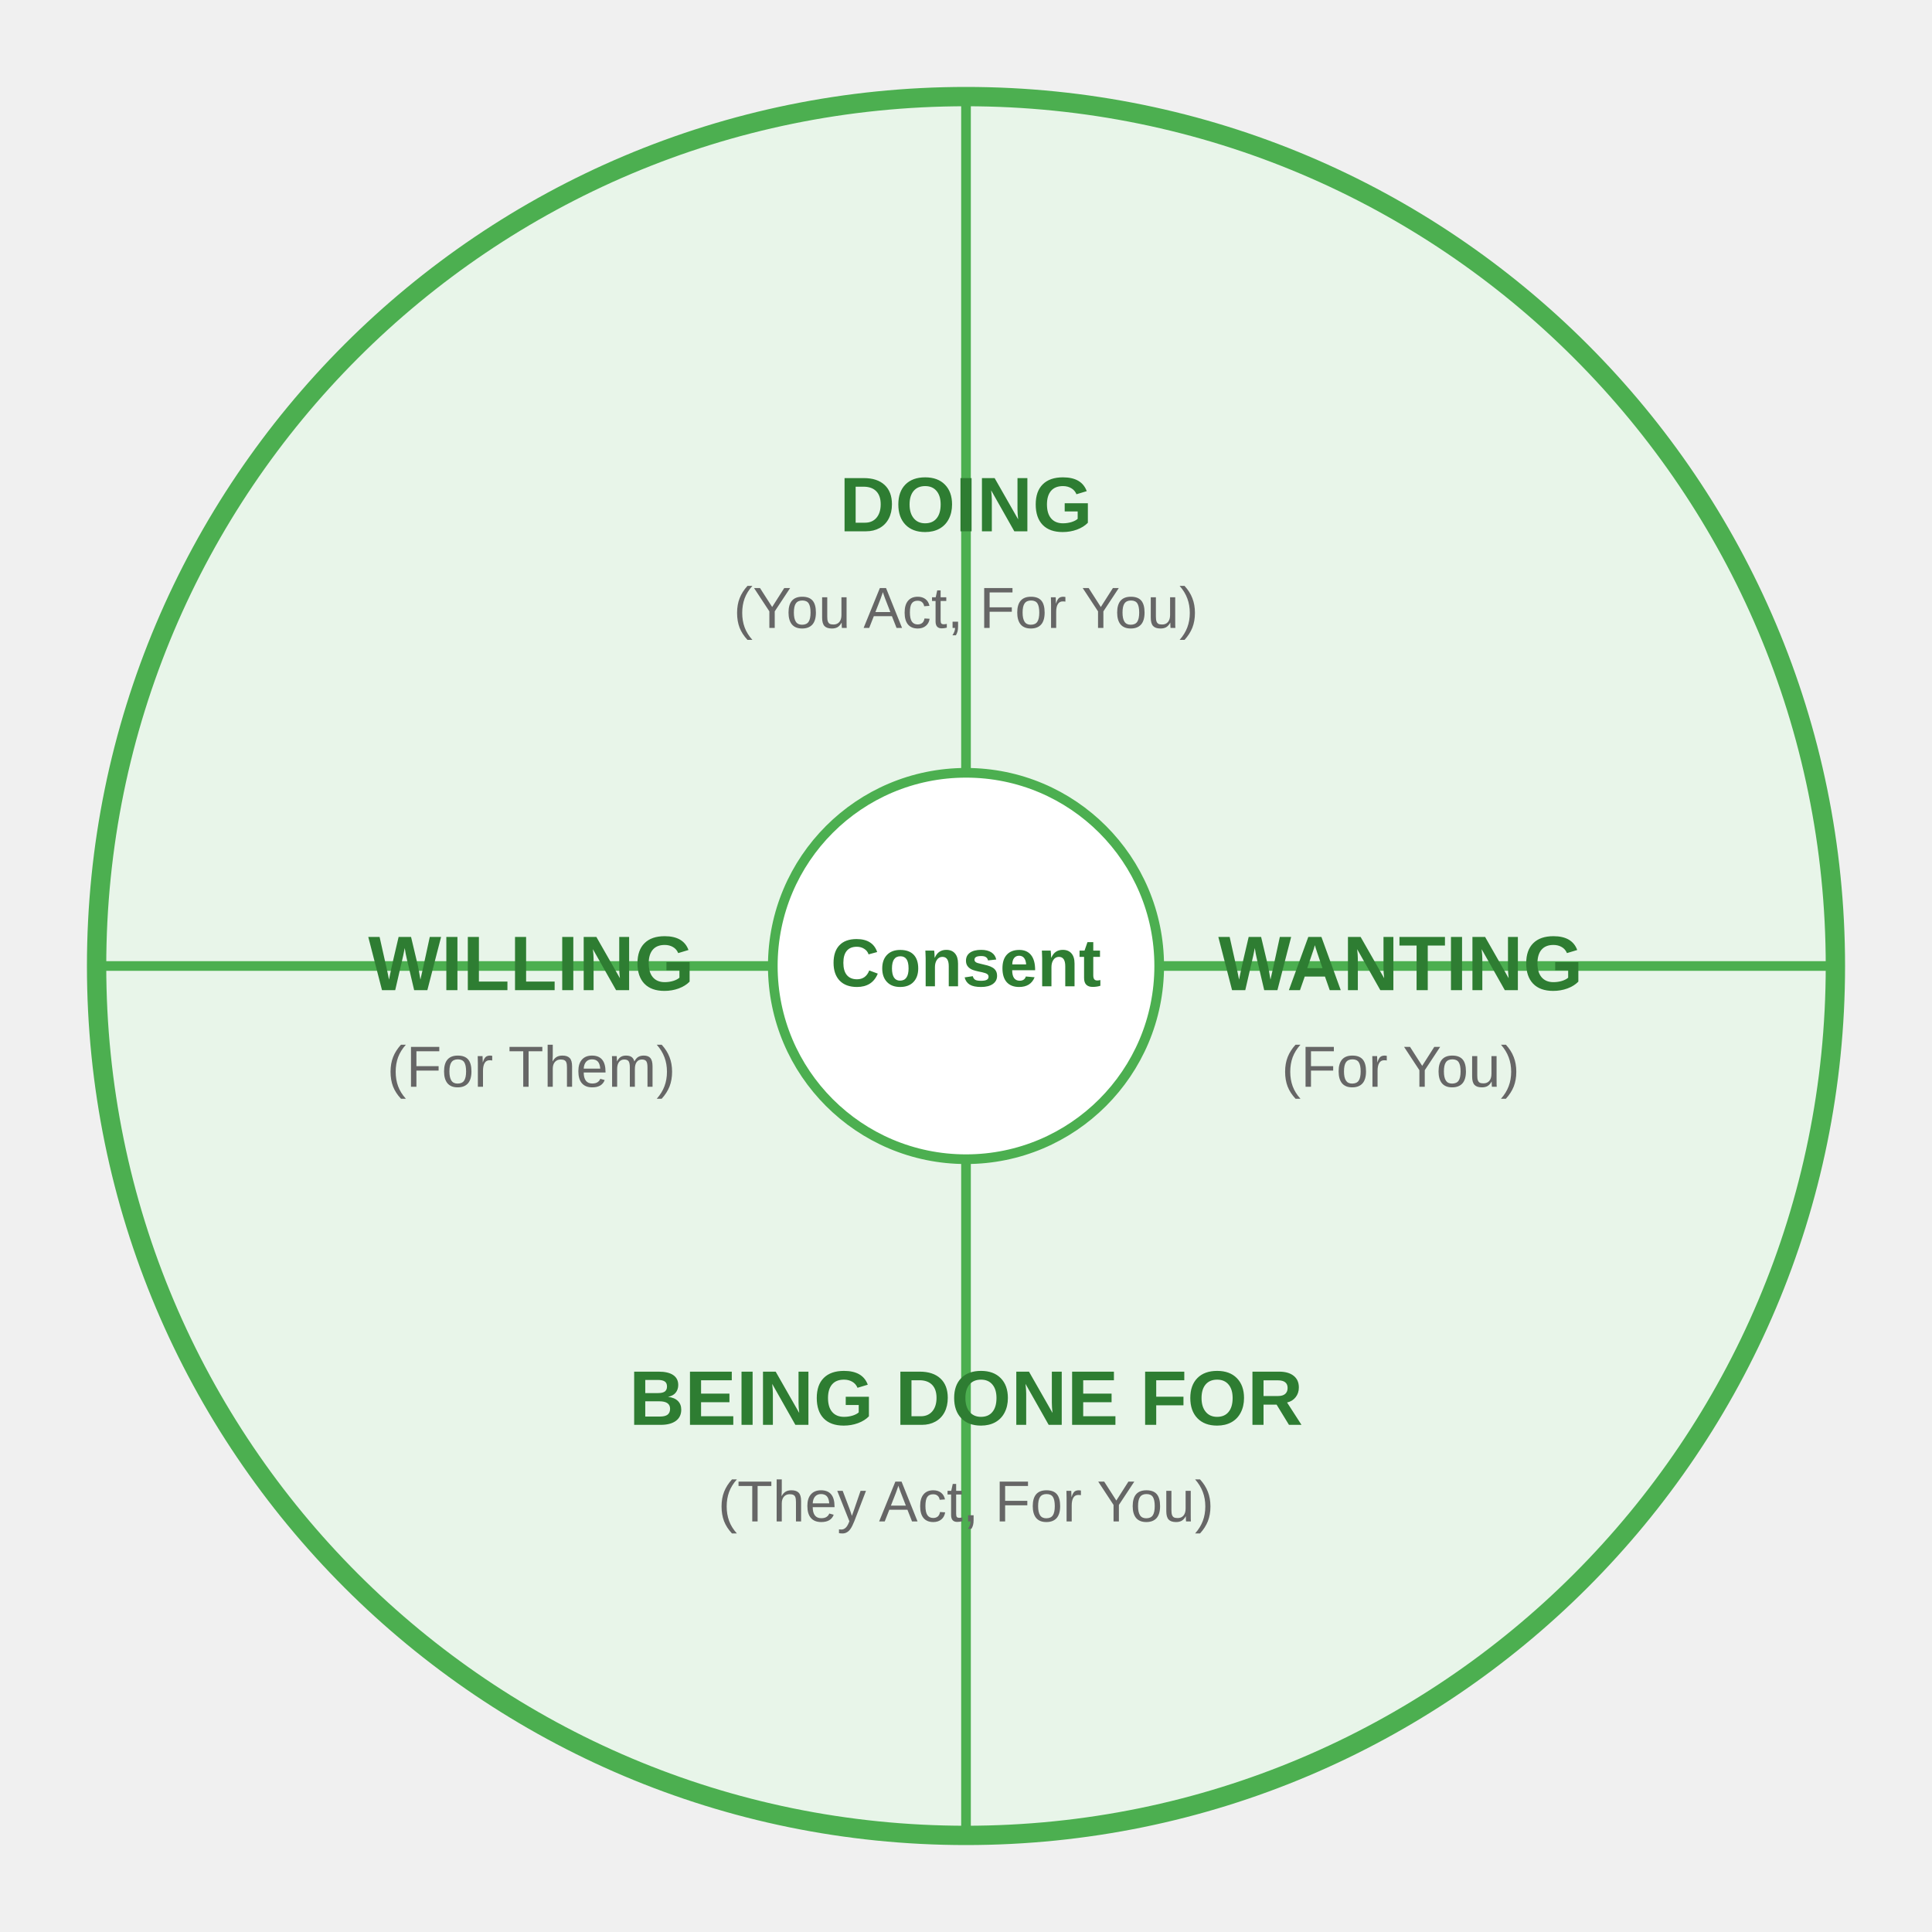
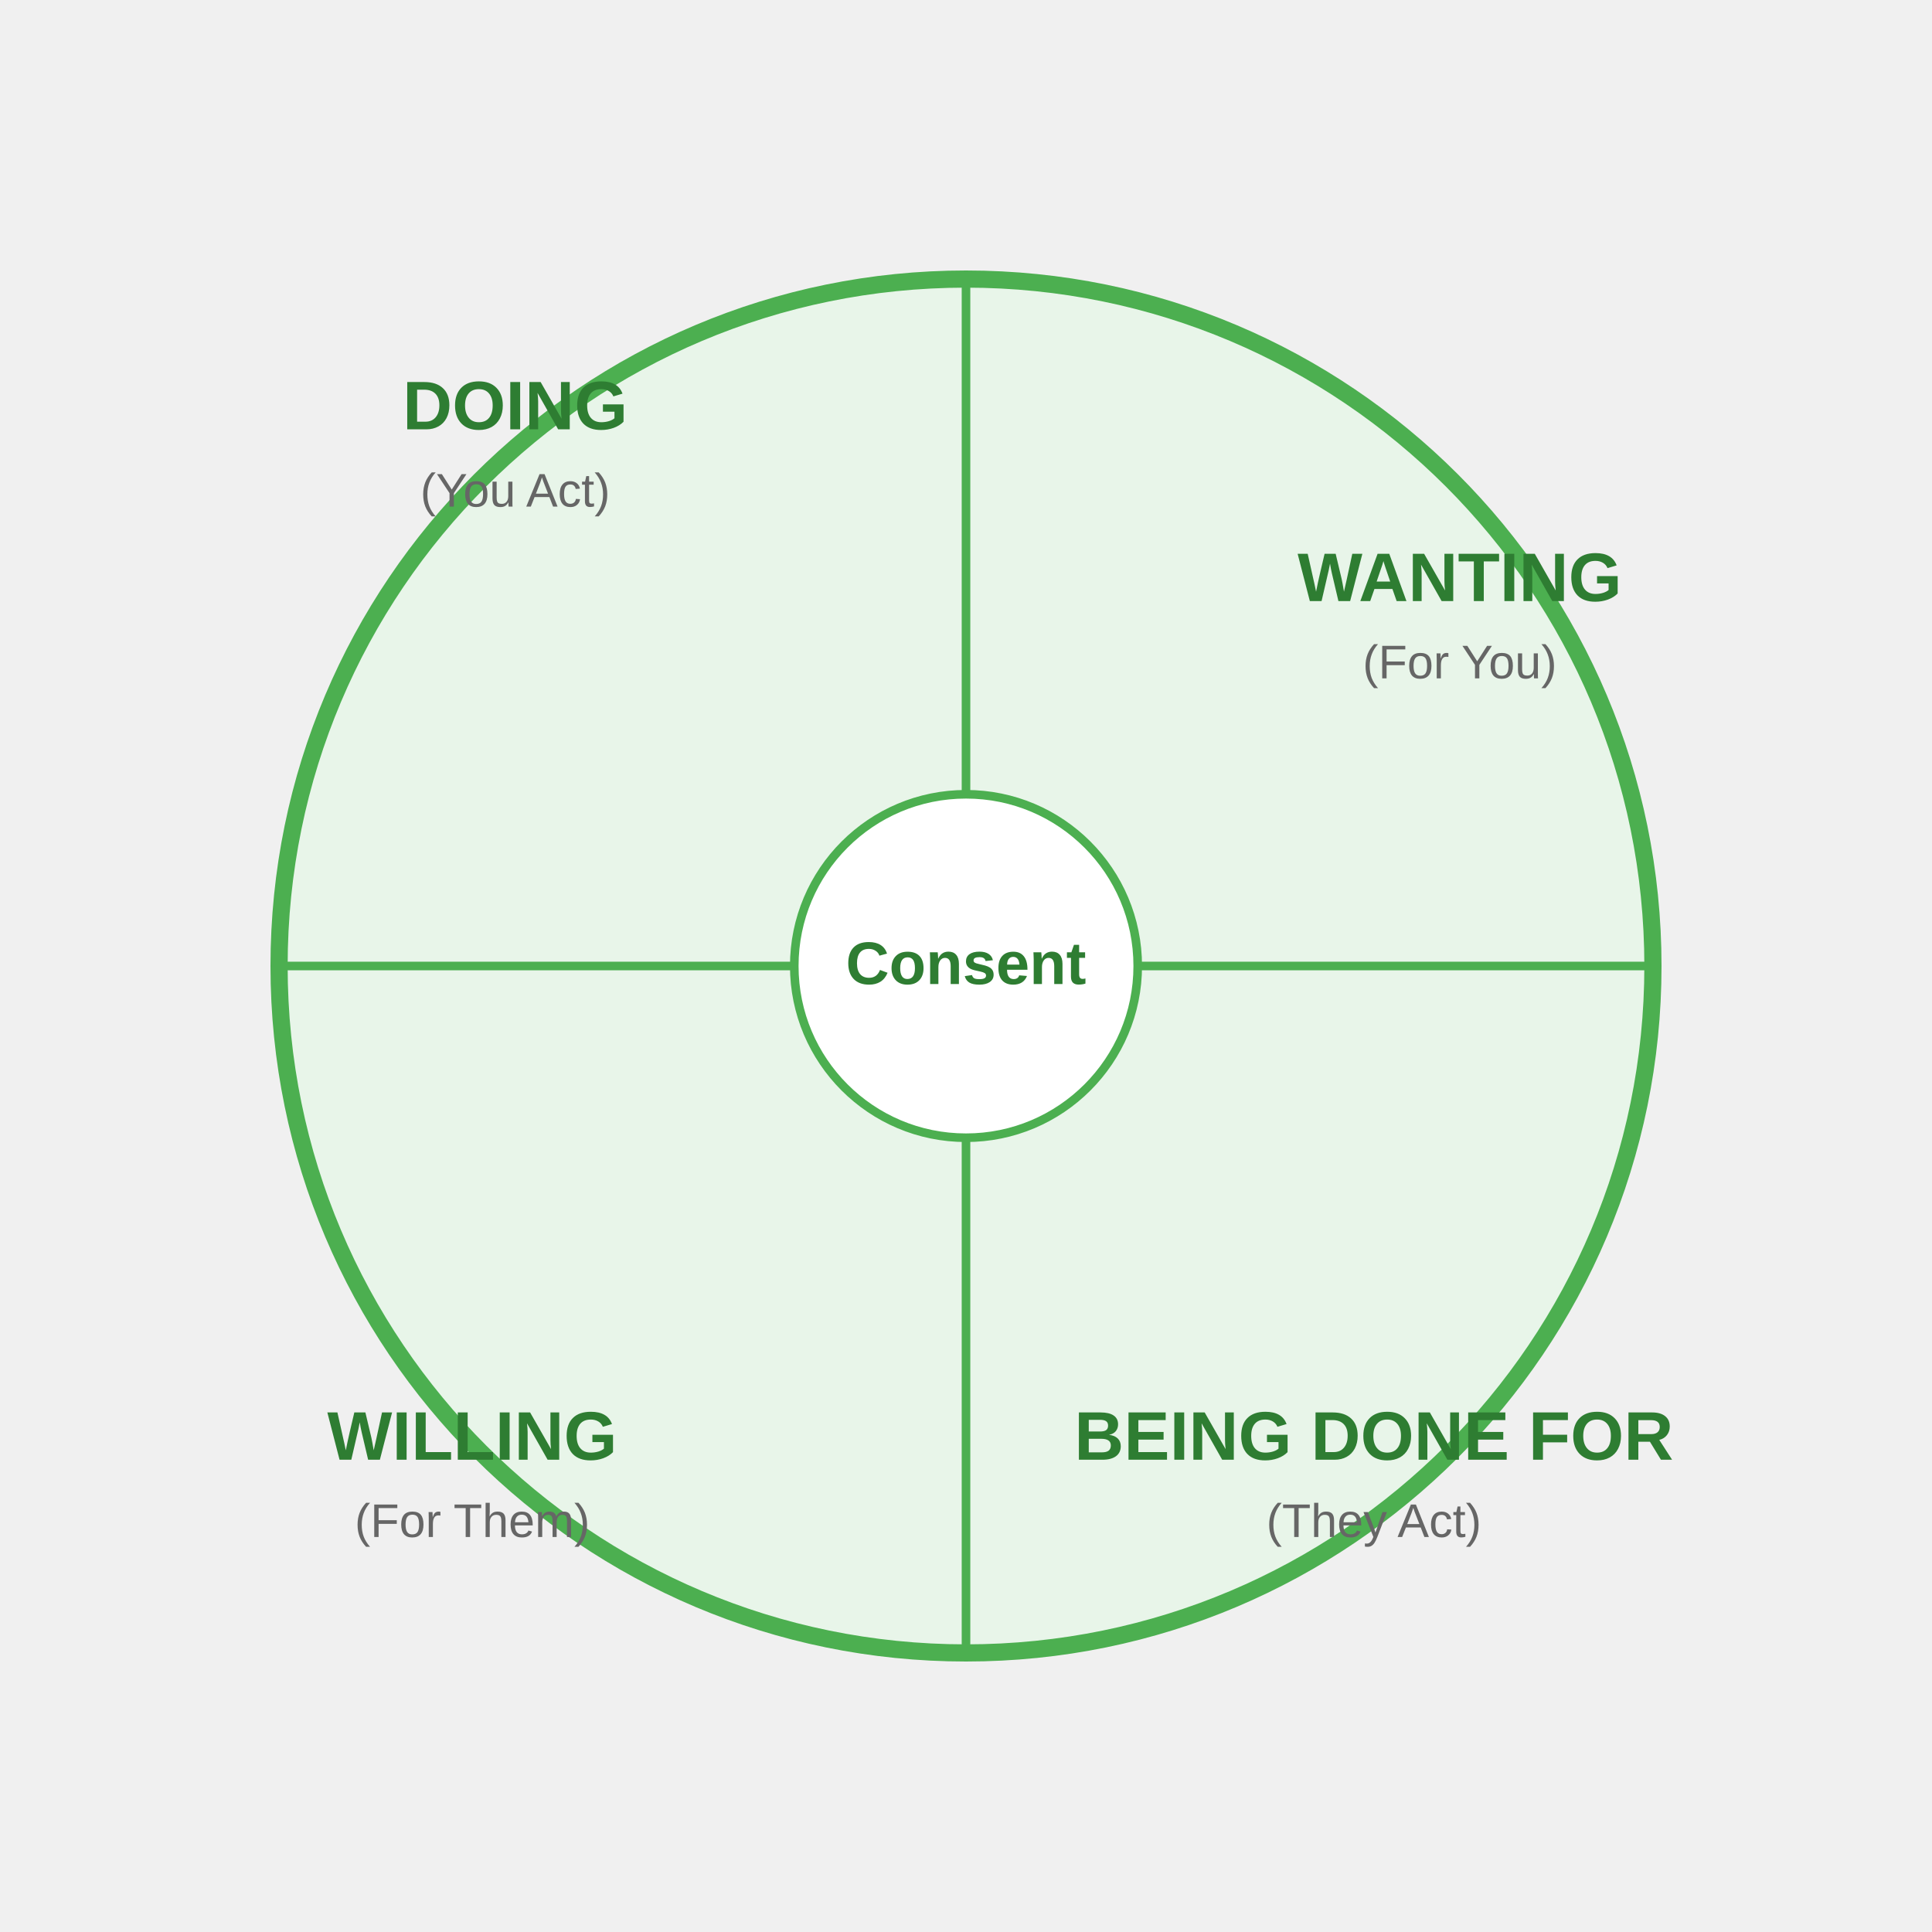
- <svg xmlns="http://www.w3.org/2000/svg" width="400" height="400">
-   <circle cx="200" cy="200" r="180" fill="#E8F5E9" stroke="#4CAF50" stroke-width="4" />
-   <line x1="200" y1="20" x2="200" y2="380" stroke="#4CAF50" stroke-width="2" />
-   <line x1="20" y1="200" x2="380" y2="200" stroke="#4CAF50" stroke-width="2" />
-   <text x="200" y="110" text-anchor="middle" font-family="Arial, sans-serif" font-size="16" font-weight="bold" fill="#2E7D32">DOING</text>
-   <text x="200" y="130" text-anchor="middle" font-family="Arial, sans-serif" font-size="12" fill="#666">(You Act, For You)</text>
-   <text x="290" y="205" text-anchor="middle" font-family="Arial, sans-serif" font-size="16" font-weight="bold" fill="#2E7D32">WANTING</text>
-   <text x="290" y="225" text-anchor="middle" font-family="Arial, sans-serif" font-size="12" fill="#666">(For You)</text>
-   <text x="200" y="295" text-anchor="middle" font-family="Arial, sans-serif" font-size="16" font-weight="bold" fill="#2E7D32">BEING DONE FOR</text>
-   <text x="200" y="315" text-anchor="middle" font-family="Arial, sans-serif" font-size="12" fill="#666">(They Act, For You)</text>
-   <text x="110" y="205" text-anchor="middle" font-family="Arial, sans-serif" font-size="16" font-weight="bold" fill="#2E7D32">WILLING</text>
-   <text x="110" y="225" text-anchor="middle" font-family="Arial, sans-serif" font-size="12" fill="#666">(For Them)</text>
-   <circle cx="200" cy="200" r="40" fill="white" stroke="#4CAF50" stroke-width="2" />
-   <text x="200" y="200" text-anchor="middle" font-family="Arial, sans-serif" font-size="14" font-weight="bold" fill="#2E7D32" dy=".3em">Consent</text>
+ <svg xmlns="http://www.w3.org/2000/svg" width="450" height="450">
+   <circle cx="225" cy="225" r="160" fill="#E8F5E9" stroke="#4CAF50" stroke-width="4" />
+   <line x1="225" y1="65" x2="225" y2="385" stroke="#4CAF50" stroke-width="2" />
+   <line x1="65" y1="225" x2="385" y2="225" stroke="#4CAF50" stroke-width="2" />
+   <text x="120" y="100" text-anchor="middle" font-family="Arial, sans-serif" font-size="16" font-weight="bold" fill="#2E7D32">DOING</text>
+   <text x="120" y="118" text-anchor="middle" font-family="Arial, sans-serif" font-size="11" fill="#666">(You Act)</text>
+   <text x="340" y="140" text-anchor="middle" font-family="Arial, sans-serif" font-size="16" font-weight="bold" fill="#2E7D32">WANTING</text>
+   <text x="340" y="158" text-anchor="middle" font-family="Arial, sans-serif" font-size="11" fill="#666">(For You)</text>
+   <text x="320" y="340" text-anchor="middle" font-family="Arial, sans-serif" font-size="16" font-weight="bold" fill="#2E7D32">BEING DONE FOR</text>
+   <text x="320" y="358" text-anchor="middle" font-family="Arial, sans-serif" font-size="11" fill="#666">(They Act)</text>
+   <text x="110" y="340" text-anchor="middle" font-family="Arial, sans-serif" font-size="16" font-weight="bold" fill="#2E7D32">WILLING</text>
+   <text x="110" y="358" text-anchor="middle" font-family="Arial, sans-serif" font-size="11" fill="#666">(For Them)</text>
+   <circle cx="225" cy="225" r="40" fill="white" stroke="#4CAF50" stroke-width="2" />
+   <text x="225" y="225" text-anchor="middle" font-family="Arial, sans-serif" font-size="14" font-weight="bold" fill="#2E7D32" dy=".3em">Consent</text>
</svg>
